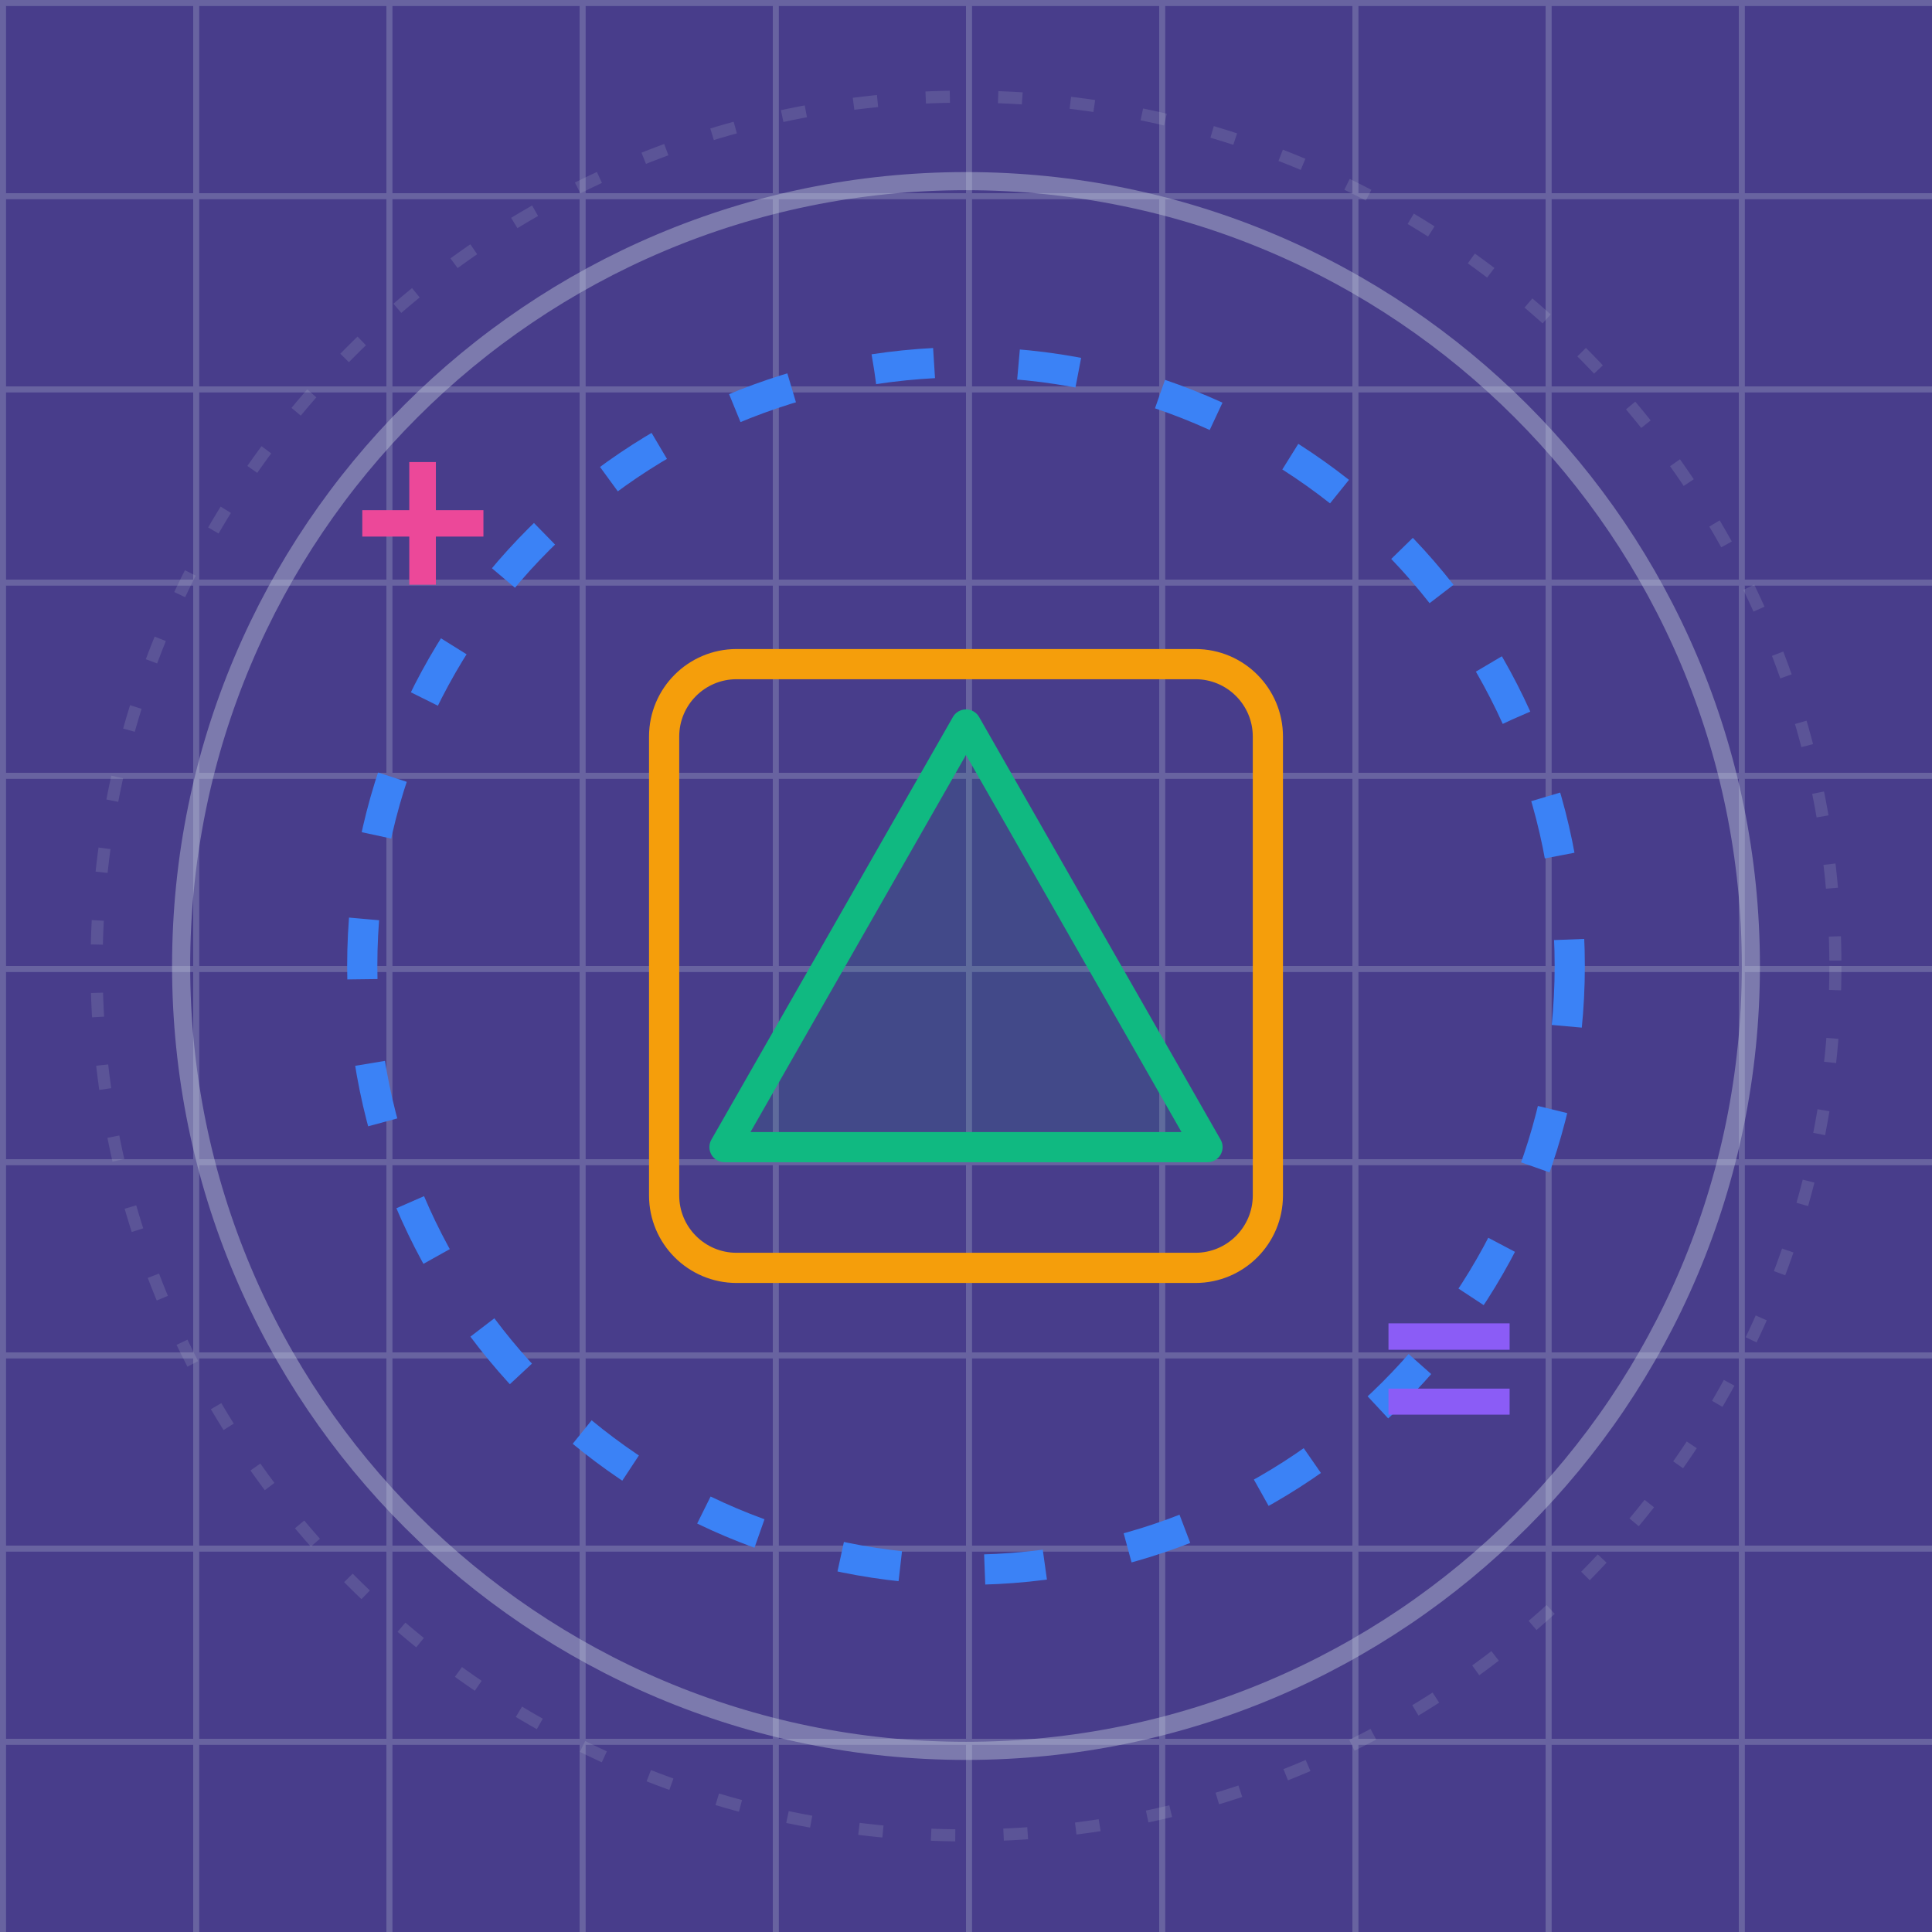
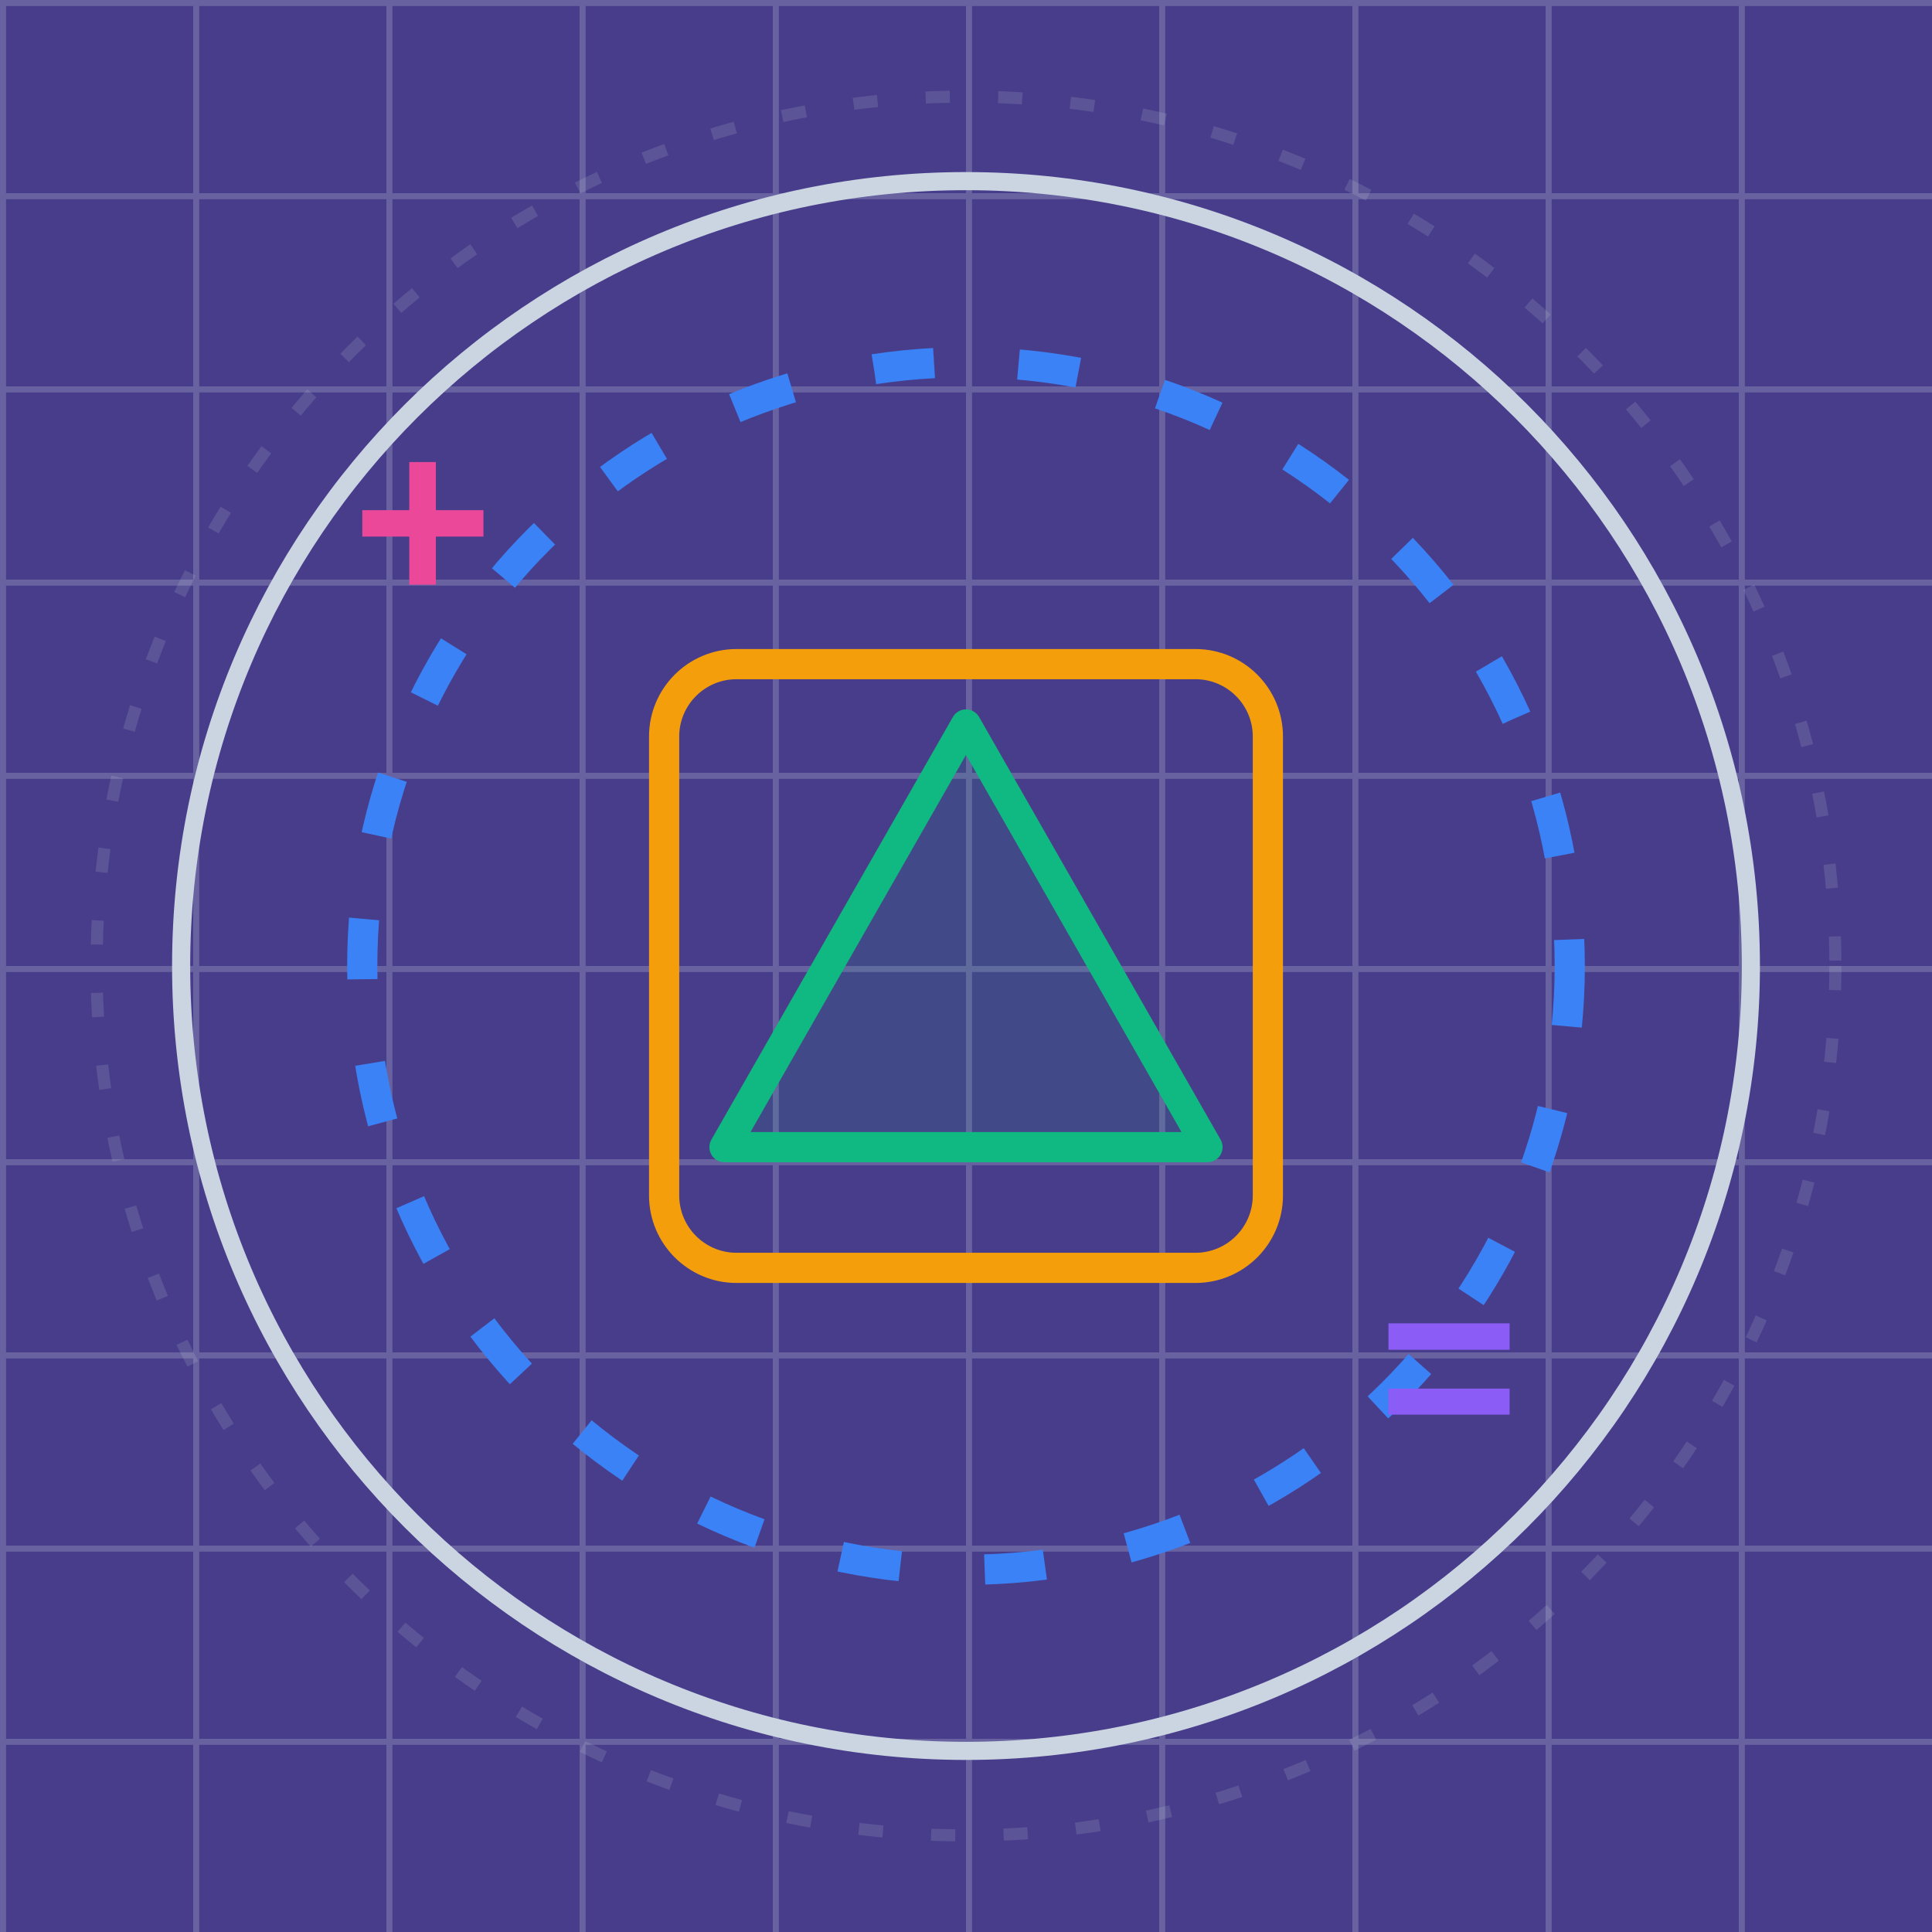
<svg xmlns="http://www.w3.org/2000/svg" viewBox="0 0 160 160" width="100%" height="100%">
  <defs>
    <pattern id="math-grid" width="16" height="16" patternUnits="userSpaceOnUse">
      <path d="M 16 0 L 0 0 0 16" fill="none" stroke="rgba(203, 213, 225, 0.25)" stroke-width="1" />
    </pattern>
  </defs>
  <rect width="100%" height="100%" fill="#483D8B" />
  <rect width="100%" height="100%" fill="url(#math-grid)" />
  <circle cx="80" cy="80" r="72" fill="none" stroke="rgba(203, 213, 225, 0.15)" stroke-width="1" stroke-dasharray="2 4" />
-   <circle cx="80" cy="80" r="65" fill="none" stroke="rgba(203, 213, 225, 0.4)" stroke-width="1.5" />
+   <circle cx="80" cy="80" r="65" fill="none" stroke="rgba(203, 213, 225, 1)" stroke-width="1.5" />
  <circle cx="80" cy="80" r="50" class="gsap-rotate-cw" fill="none" stroke="#3b82f6" stroke-width="2.5" stroke-dasharray="5 7" />
  <rect x="55" y="55" width="50" height="50" rx="6" class="gsap-pulse-rotate" fill="none" stroke="#f59e0b" stroke-width="2.5" />
  <polygon points="80,60 100,95 60,95" class="gsap-float-y" fill="rgba(16, 185, 129, 0.1)" stroke="#10b981" stroke-width="2.5" stroke-linejoin="round" />
  <text x="35" y="50" class="gsap-bounce-1" font-family="'Arial Rounded MT Bold', 'Arial', sans-serif" font-size="20" font-weight="bold" fill="#ec4899" text-anchor="middle">+</text>
  <text x="120" y="120" class="gsap-bounce-2" font-family="'Arial Rounded MT Bold', 'Arial', sans-serif" font-size="20" font-weight="bold" fill="#8b5cf6" text-anchor="middle">=</text>
</svg>
